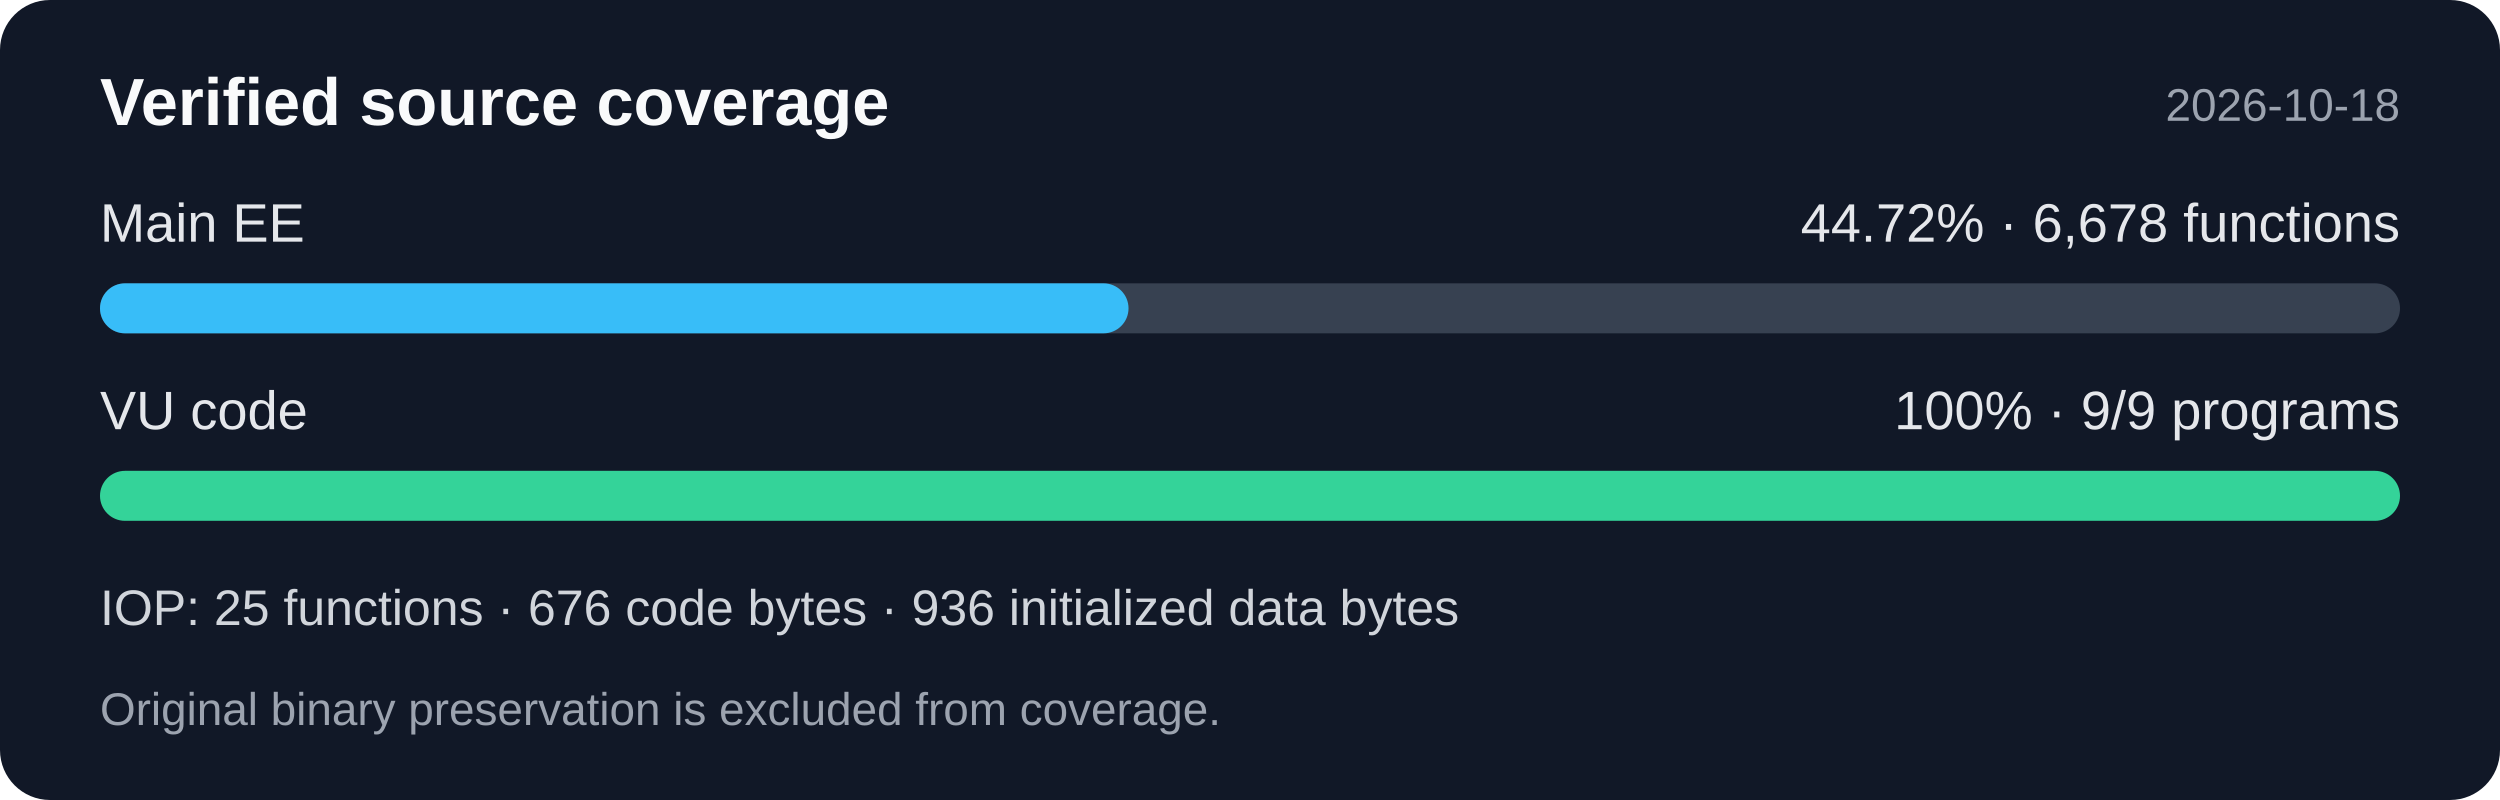
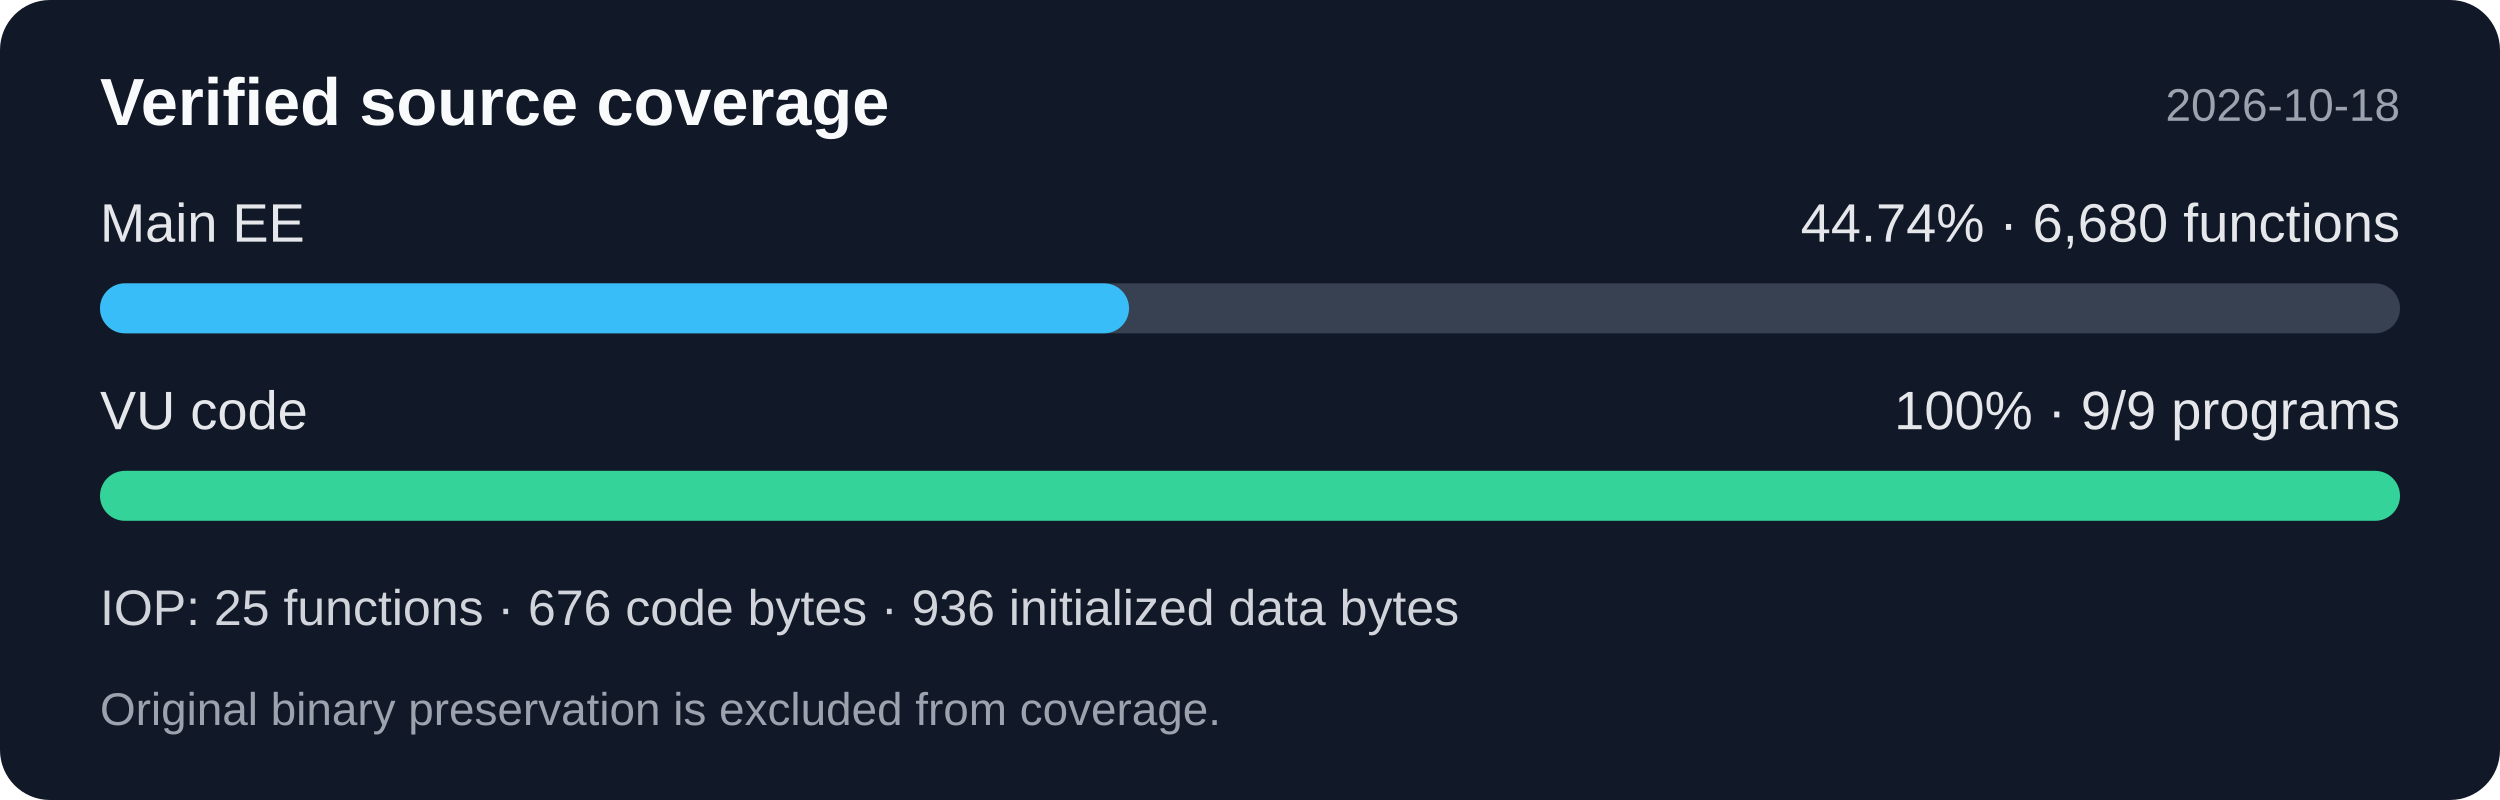
<svg xmlns="http://www.w3.org/2000/svg" width="600" height="192" viewBox="0 0 600 192" role="img" aria-labelledby="title desc">
  <rect width="600" height="192" rx="12" fill="#111827" />
  <g font-family="Segoe UI,Arial,sans-serif">
    <text x="24" y="30" fill="#f9fafb" font-size="16" font-weight="600">Verified source coverage</text>
    <text x="576" y="29" fill="#9ca3af" font-size="11" text-anchor="end">2026-10-18</text>
    <text x="24" y="58" fill="#e5e7eb" font-size="13">Main EE</text>
-     <text x="576" y="58" fill="#e5e7eb" font-size="13" text-anchor="end">44.72% · 6,678 functions</text>
+     <text x="576" y="58" fill="#e5e7eb" font-size="13" text-anchor="end">44.74% · 6,680 functions</text>
    <rect x="24" y="68" width="552" height="12" rx="6" fill="#374151" />
-     <rect x="24" y="68" width="246.847" height="12" rx="6" fill="#38bdf8" />
+     <rect x="24" y="68" width="246.971" height="12" rx="6" fill="#38bdf8" />
    <text x="24" y="103" fill="#e5e7eb" font-size="13">VU code</text>
    <text x="576" y="103" fill="#e5e7eb" font-size="13" text-anchor="end">100% · 9/9 programs</text>
    <rect x="24" y="113" width="552" height="12" rx="6" fill="#34d399" />
    <text x="24" y="150" fill="#d1d5db" font-size="12">IOP: 25 functions · 676 code bytes · 936 initialized data bytes</text>
    <text x="24" y="174" fill="#9ca3af" font-size="11">Original binary preservation is excluded from coverage.</text>
  </g>
</svg>
